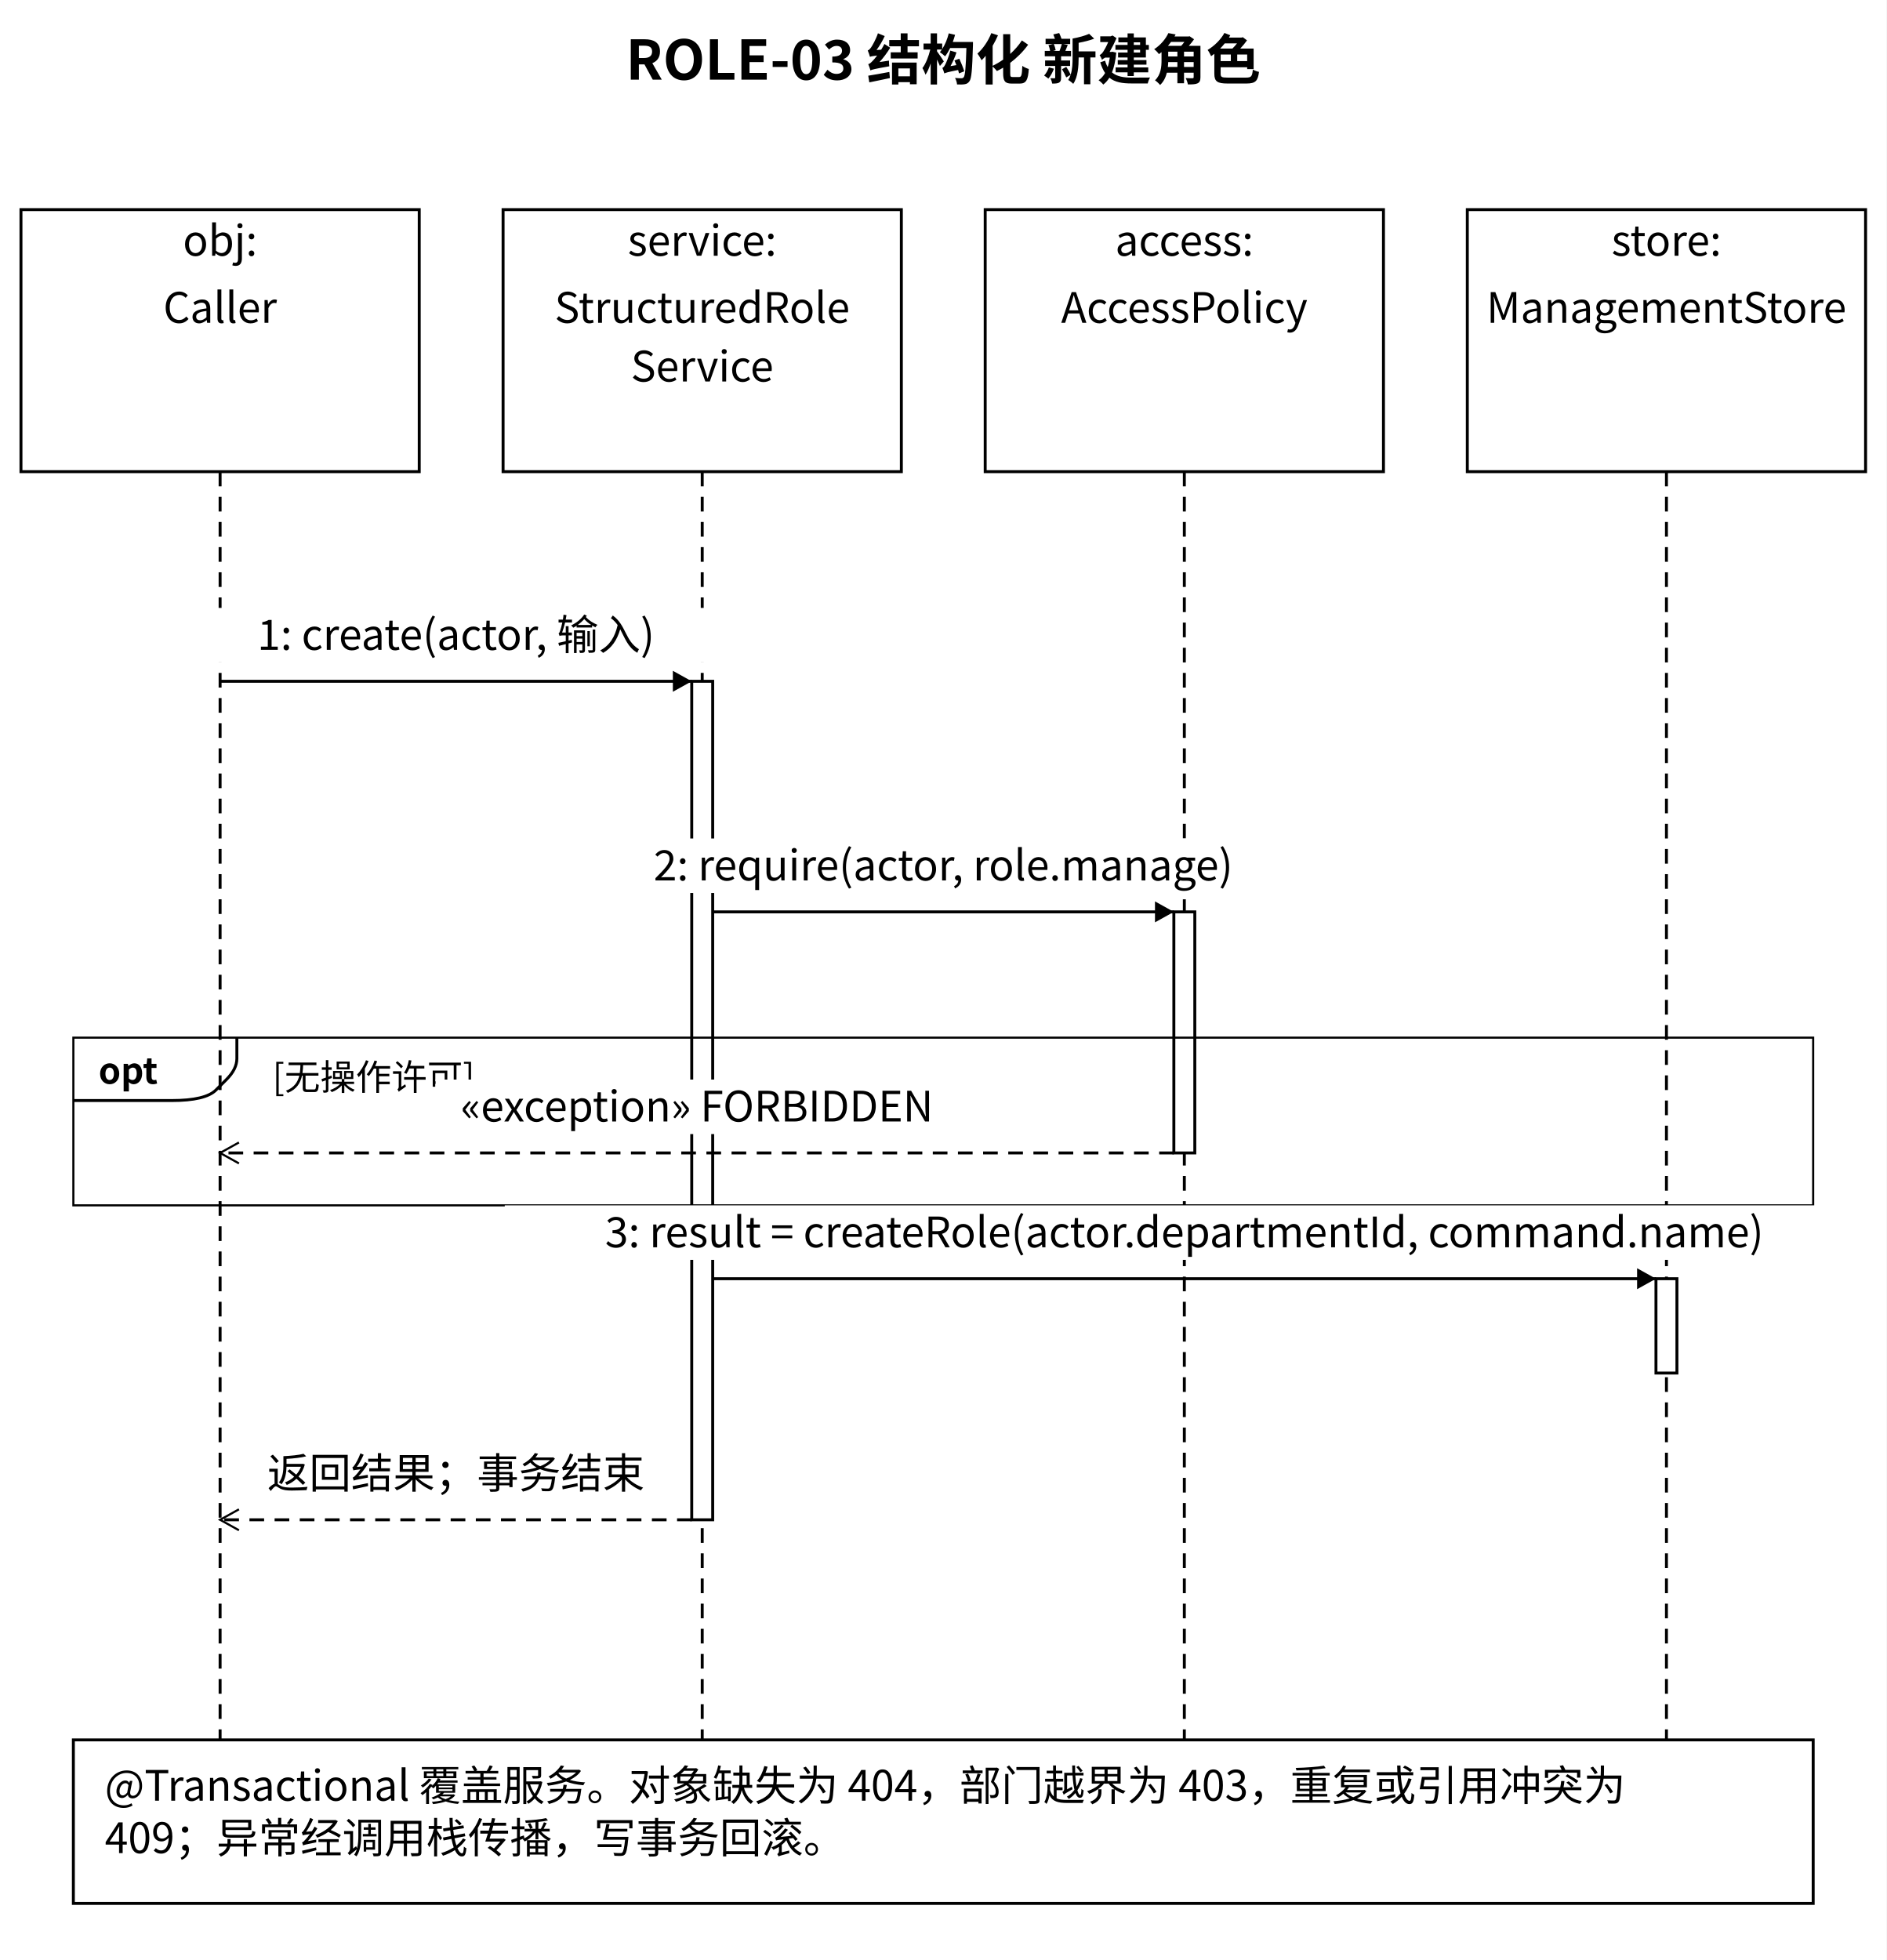
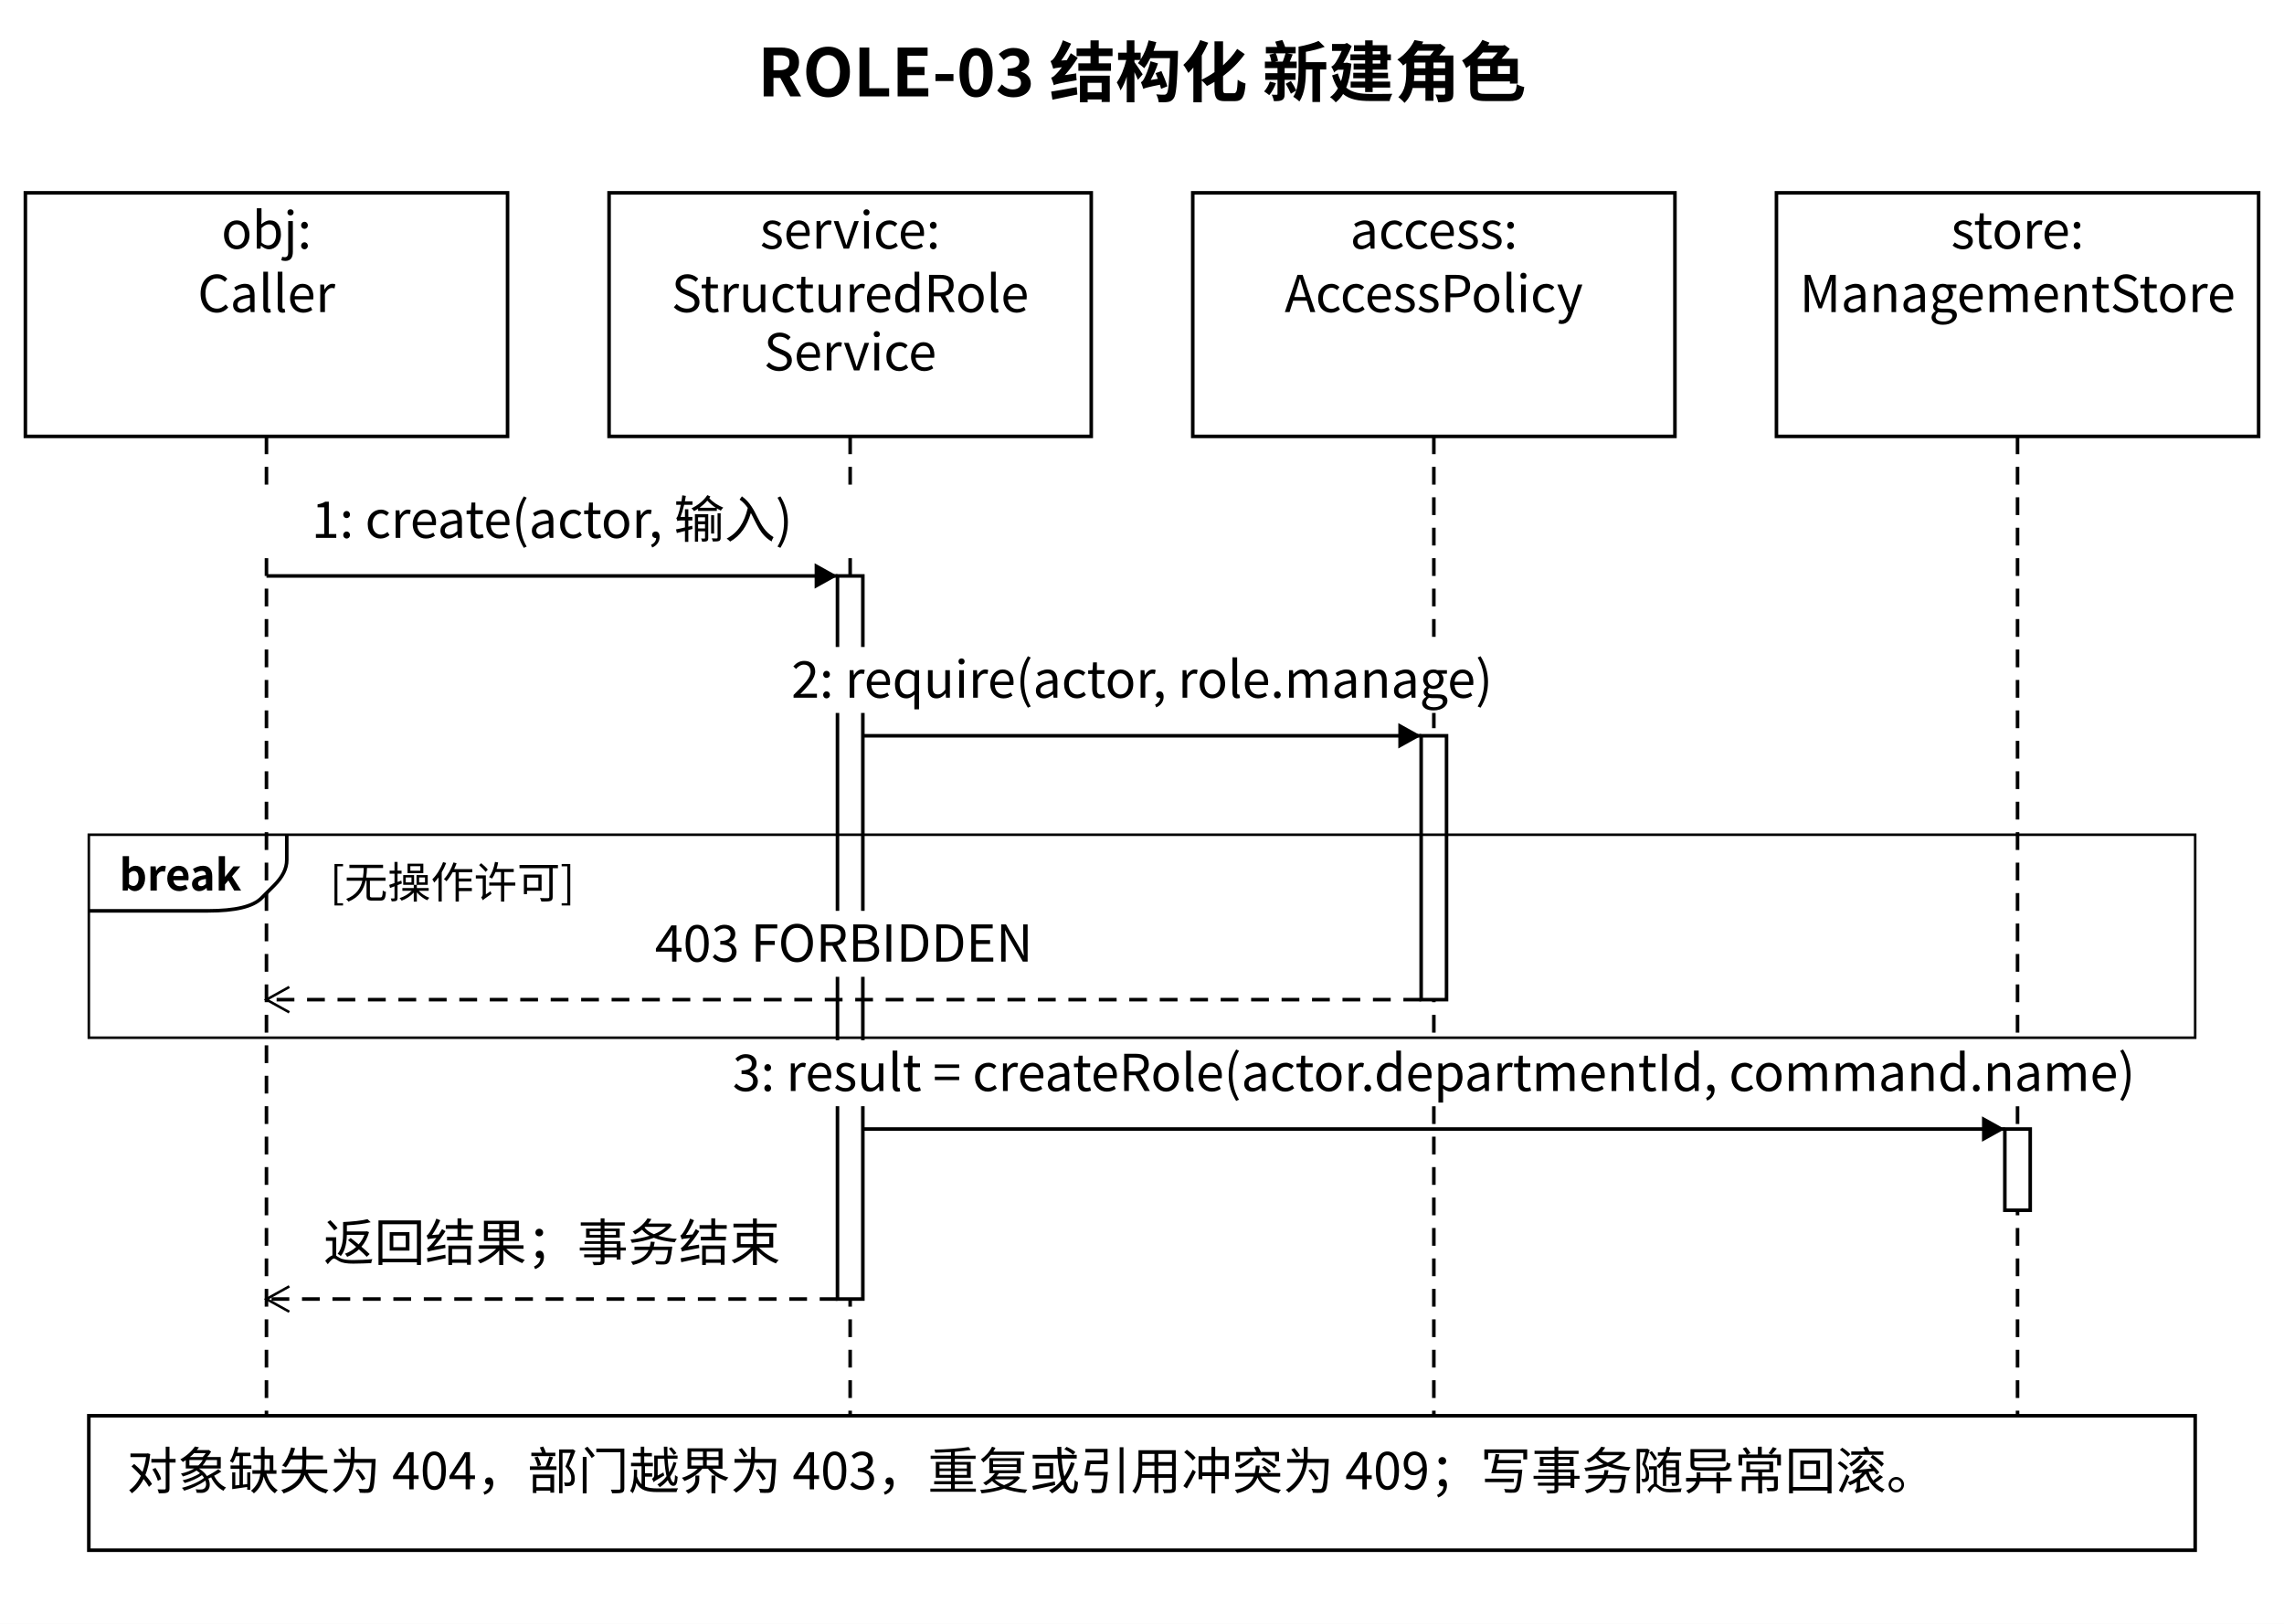
- <svg xmlns="http://www.w3.org/2000/svg" width="900" height="935" viewBox="0 0 900 935">
+ <svg xmlns="http://www.w3.org/2000/svg" width="900" height="640" viewBox="0 0 900 640">
  <style>text{font-family:'PingFang SC','Microsoft YaHei','Noto Sans CJK SC',system-ui,sans-serif;fill:black}</style>
  <defs>
    <marker id="open" markerWidth="12" markerHeight="12" refX="10" refY="6" orient="auto" markerUnits="userSpaceOnUse">
      <path d="M1,1 L10,6 L1,11" fill="none" stroke="black" />
    </marker>
    <marker id="filled" markerWidth="12" markerHeight="12" refX="10" refY="6" orient="auto" markerUnits="userSpaceOnUse">
      <path d="M1,1 L10,6 L1,11 Z" fill="black" />
    </marker>
    <marker id="triangle" markerWidth="16" markerHeight="16" refX="14" refY="8" orient="auto" markerUnits="userSpaceOnUse">
      <path d="M1,1 L14,8 L1,15 Z" fill="white" stroke="black" />
    </marker>
  </defs>
  <rect width="100%" height="100%" fill="white" />
  <text x="450.0" y="38" font-size="26" text-anchor="middle" font-weight="600">ROLE-03 结构化 新建角色</text>
-   <rect x="10" y="100" width="190" height="125" rx="0" fill="white" stroke="black" stroke-width="1.4" />
-   <text x="105" y="122" font-size="20" text-anchor="middle" font-weight="400">obj:</text>
-   <text x="105" y="154" font-size="20" text-anchor="middle" font-weight="400">Caller</text>
-   <path d="M 105,225 L 105,900" fill="none" stroke="black" stroke-width="1.4" stroke-dasharray="7 5" />
-   <rect x="240" y="100" width="190" height="125" rx="0" fill="white" stroke="black" stroke-width="1.4" />
-   <text x="335" y="122" font-size="20" text-anchor="middle" font-weight="400">service:</text>
-   <text x="335" y="154" font-size="20" text-anchor="middle" font-weight="400">StructuredRole</text>
-   <text x="335" y="182" font-size="20" text-anchor="middle" font-weight="400">Service</text>
-   <path d="M 335,225 L 335,900" fill="none" stroke="black" stroke-width="1.4" stroke-dasharray="7 5" />
-   <rect x="470" y="100" width="190" height="125" rx="0" fill="white" stroke="black" stroke-width="1.4" />
-   <text x="565" y="122" font-size="20" text-anchor="middle" font-weight="400">access:</text>
-   <text x="565" y="154" font-size="20" text-anchor="middle" font-weight="400">AccessPolicy</text>
-   <path d="M 565,225 L 565,900" fill="none" stroke="black" stroke-width="1.4" stroke-dasharray="7 5" />
-   <rect x="700" y="100" width="190" height="125" rx="0" fill="white" stroke="black" stroke-width="1.4" />
-   <text x="795" y="122" font-size="20" text-anchor="middle" font-weight="400">store:</text>
-   <text x="795" y="154" font-size="20" text-anchor="middle" font-weight="400">ManagementStore</text>
-   <path d="M 795,225 L 795,900" fill="none" stroke="black" stroke-width="1.4" stroke-dasharray="7 5" />
-   <rect x="330" y="325" width="10" height="400" rx="0" fill="white" stroke="black" stroke-width="1.4" />
-   <path d="M 105,325 L 330,325" fill="none" stroke="black" stroke-width="1.4" marker-end="url(#filled)" />
-   <rect x="89.9" y="290" width="255.2" height="26" fill="white" />
-   <text x="217.5" y="310" font-size="20" text-anchor="middle" font-weight="400">1: create(actor, 输入)</text>
-   <rect x="560" y="435" width="10" height="115" rx="0" fill="white" stroke="black" stroke-width="1.4" />
-   <path d="M 340,435 L 560,435" fill="none" stroke="black" stroke-width="1.4" marker-end="url(#filled)" />
-   <rect x="274.0" y="400" width="352" height="26" fill="white" />
-   <text x="450.0" y="420" font-size="20" text-anchor="middle" font-weight="400">2: require(actor, role.manage)</text>
-   <rect x="35" y="495" width="830" height="80" fill="none" stroke="black" />
-   <path d="M 35,525 L 82.0,525.0 Q 98,525 103.0,520.0 L 108.0,515.0 Q 113,510 113.0,505.0 L 113,495" fill="none" stroke="black" stroke-width="1.4" />
-   <text x="47" y="517" font-size="17" text-anchor="start" font-weight="600">opt</text>
-   <rect x="125" y="503" width="114.38" height="23" fill="white" />
-   <text x="130" y="520" font-size="17" text-anchor="start" font-weight="400">[无操作许可]</text>
-   <path d="M 560,550 L 105,550" fill="none" stroke="black" stroke-width="1.4" stroke-dasharray="7 5" marker-end="url(#open)" />
-   <rect x="207.8" y="515" width="249.4" height="26" fill="white" />
-   <text x="332.5" y="535" font-size="20" text-anchor="middle" font-weight="400">«exception» FORBIDDEN</text>
-   <rect x="790" y="610" width="10" height="45" rx="0" fill="white" stroke="black" stroke-width="1.4" />
-   <path d="M 340,610 L 790,610" fill="none" stroke="black" stroke-width="1.4" marker-end="url(#filled)" />
-   <rect x="240.8" y="575" width="648.4" height="26" fill="white" />
-   <text x="565.0" y="595" font-size="20" text-anchor="middle" font-weight="400">3: result = createRole(actor.departmentId, command.name)</text>
-   <path d="M 330,725 L 105,725" fill="none" stroke="black" stroke-width="1.4" stroke-dasharray="7 5" marker-end="url(#open)" />
-   <rect x="122.5" y="690" width="190" height="26" fill="white" />
-   <text x="217.5" y="710" font-size="20" text-anchor="middle" font-weight="400">返回结果；事务结束</text>
-   <rect x="35" y="830" width="830" height="78" rx="0" fill="white" stroke="black" stroke-width="1.4" />
-   <text x="50" y="859" font-size="20" text-anchor="start" font-weight="400">@Transactional 覆盖服务。对象缺失为 404，部门越界为 403，重复或引用冲突为</text>
-   <text x="50" y="884" font-size="20" text-anchor="start" font-weight="400">409；异常经调用栈传播，写事务回滚。</text>
+   <rect x="10" y="76" width="190" height="96" rx="0" fill="white" stroke="black" stroke-width="1.4" />
+   <text x="105" y="98" font-size="20" text-anchor="middle" font-weight="400">obj:</text>
+   <text x="105" y="123" font-size="20" text-anchor="middle" font-weight="400">Caller</text>
+   <path d="M 105,172 L 105,605" fill="none" stroke="black" stroke-width="1.4" stroke-dasharray="7 5" />
+   <rect x="240" y="76" width="190" height="96" rx="0" fill="white" stroke="black" stroke-width="1.4" />
+   <text x="335" y="98" font-size="20" text-anchor="middle" font-weight="400">service:</text>
+   <text x="335" y="123" font-size="20" text-anchor="middle" font-weight="400">StructuredRole</text>
+   <text x="335" y="146" font-size="20" text-anchor="middle" font-weight="400">Service</text>
+   <path d="M 335,172 L 335,605" fill="none" stroke="black" stroke-width="1.4" stroke-dasharray="7 5" />
+   <rect x="470" y="76" width="190" height="96" rx="0" fill="white" stroke="black" stroke-width="1.4" />
+   <text x="565" y="98" font-size="20" text-anchor="middle" font-weight="400">access:</text>
+   <text x="565" y="123" font-size="20" text-anchor="middle" font-weight="400">AccessPolicy</text>
+   <path d="M 565,172 L 565,605" fill="none" stroke="black" stroke-width="1.4" stroke-dasharray="7 5" />
+   <rect x="700" y="76" width="190" height="96" rx="0" fill="white" stroke="black" stroke-width="1.4" />
+   <text x="795" y="98" font-size="20" text-anchor="middle" font-weight="400">store:</text>
+   <text x="795" y="123" font-size="20" text-anchor="middle" font-weight="400">ManagementStore</text>
+   <path d="M 795,172 L 795,605" fill="none" stroke="black" stroke-width="1.4" stroke-dasharray="7 5" />
+   <rect x="330" y="227" width="10" height="285" rx="0" fill="white" stroke="black" stroke-width="1.4" />
+   <path d="M 105,227 L 330,227" fill="none" stroke="black" stroke-width="1.4" marker-end="url(#filled)" />
+   <rect x="89.9" y="192" width="255.2" height="26" fill="white" />
+   <text x="217.5" y="212" font-size="20" text-anchor="middle" font-weight="400">1: create(actor, 输入)</text>
+   <rect x="560" y="290" width="10" height="104" rx="0" fill="white" stroke="black" stroke-width="1.4" />
+   <path d="M 340,290 L 560,290" fill="none" stroke="black" stroke-width="1.4" marker-end="url(#filled)" />
+   <rect x="274.0" y="255" width="352" height="26" fill="white" />
+   <text x="450.0" y="275" font-size="20" text-anchor="middle" font-weight="400">2: require(actor, role.manage)</text>
+   <rect x="35" y="329" width="830" height="80" fill="none" stroke="black" />
+   <path d="M 35,359 L 82.0,359.0 Q 98,359 103.0,354.0 L 108.0,349.0 Q 113,344 113.0,339.0 L 113,329" fill="none" stroke="black" stroke-width="1.4" />
+   <text x="47" y="351" font-size="17" text-anchor="start" font-weight="600">break</text>
+   <rect x="125" y="337" width="114.38" height="23" fill="white" />
+   <text x="130" y="354" font-size="17" text-anchor="start" font-weight="400">[无操作许可]</text>
+   <path d="M 560,394 L 105,394" fill="none" stroke="black" stroke-width="1.4" stroke-dasharray="7 5" marker-end="url(#open)" />
+   <rect x="253.4" y="359" width="158.2" height="26" fill="white" />
+   <text x="332.5" y="379" font-size="20" text-anchor="middle" font-weight="400">403 FORBIDDEN</text>
+   <rect x="790" y="445" width="10" height="32" rx="0" fill="white" stroke="black" stroke-width="1.4" />
+   <path d="M 340,445 L 790,445" fill="none" stroke="black" stroke-width="1.4" marker-end="url(#filled)" />
+   <rect x="240.8" y="410" width="648.4" height="26" fill="white" />
+   <text x="565.0" y="430" font-size="20" text-anchor="middle" font-weight="400">3: result = createRole(actor.departmentId, command.name)</text>
+   <path d="M 330,512 L 105,512" fill="none" stroke="black" stroke-width="1.4" stroke-dasharray="7 5" marker-end="url(#open)" />
+   <rect x="122.5" y="477" width="190" height="26" fill="white" />
+   <text x="217.5" y="497" font-size="20" text-anchor="middle" font-weight="400">返回结果；事务结束</text>
+   <rect x="35" y="558" width="830" height="53" rx="0" fill="white" stroke="black" stroke-width="1.4" />
+   <text x="50" y="587" font-size="20" text-anchor="start" font-weight="400">对象缺失为 404，部门越界为 403，重复或引用冲突为 409；写事务随异常回滚。</text>
</svg>
